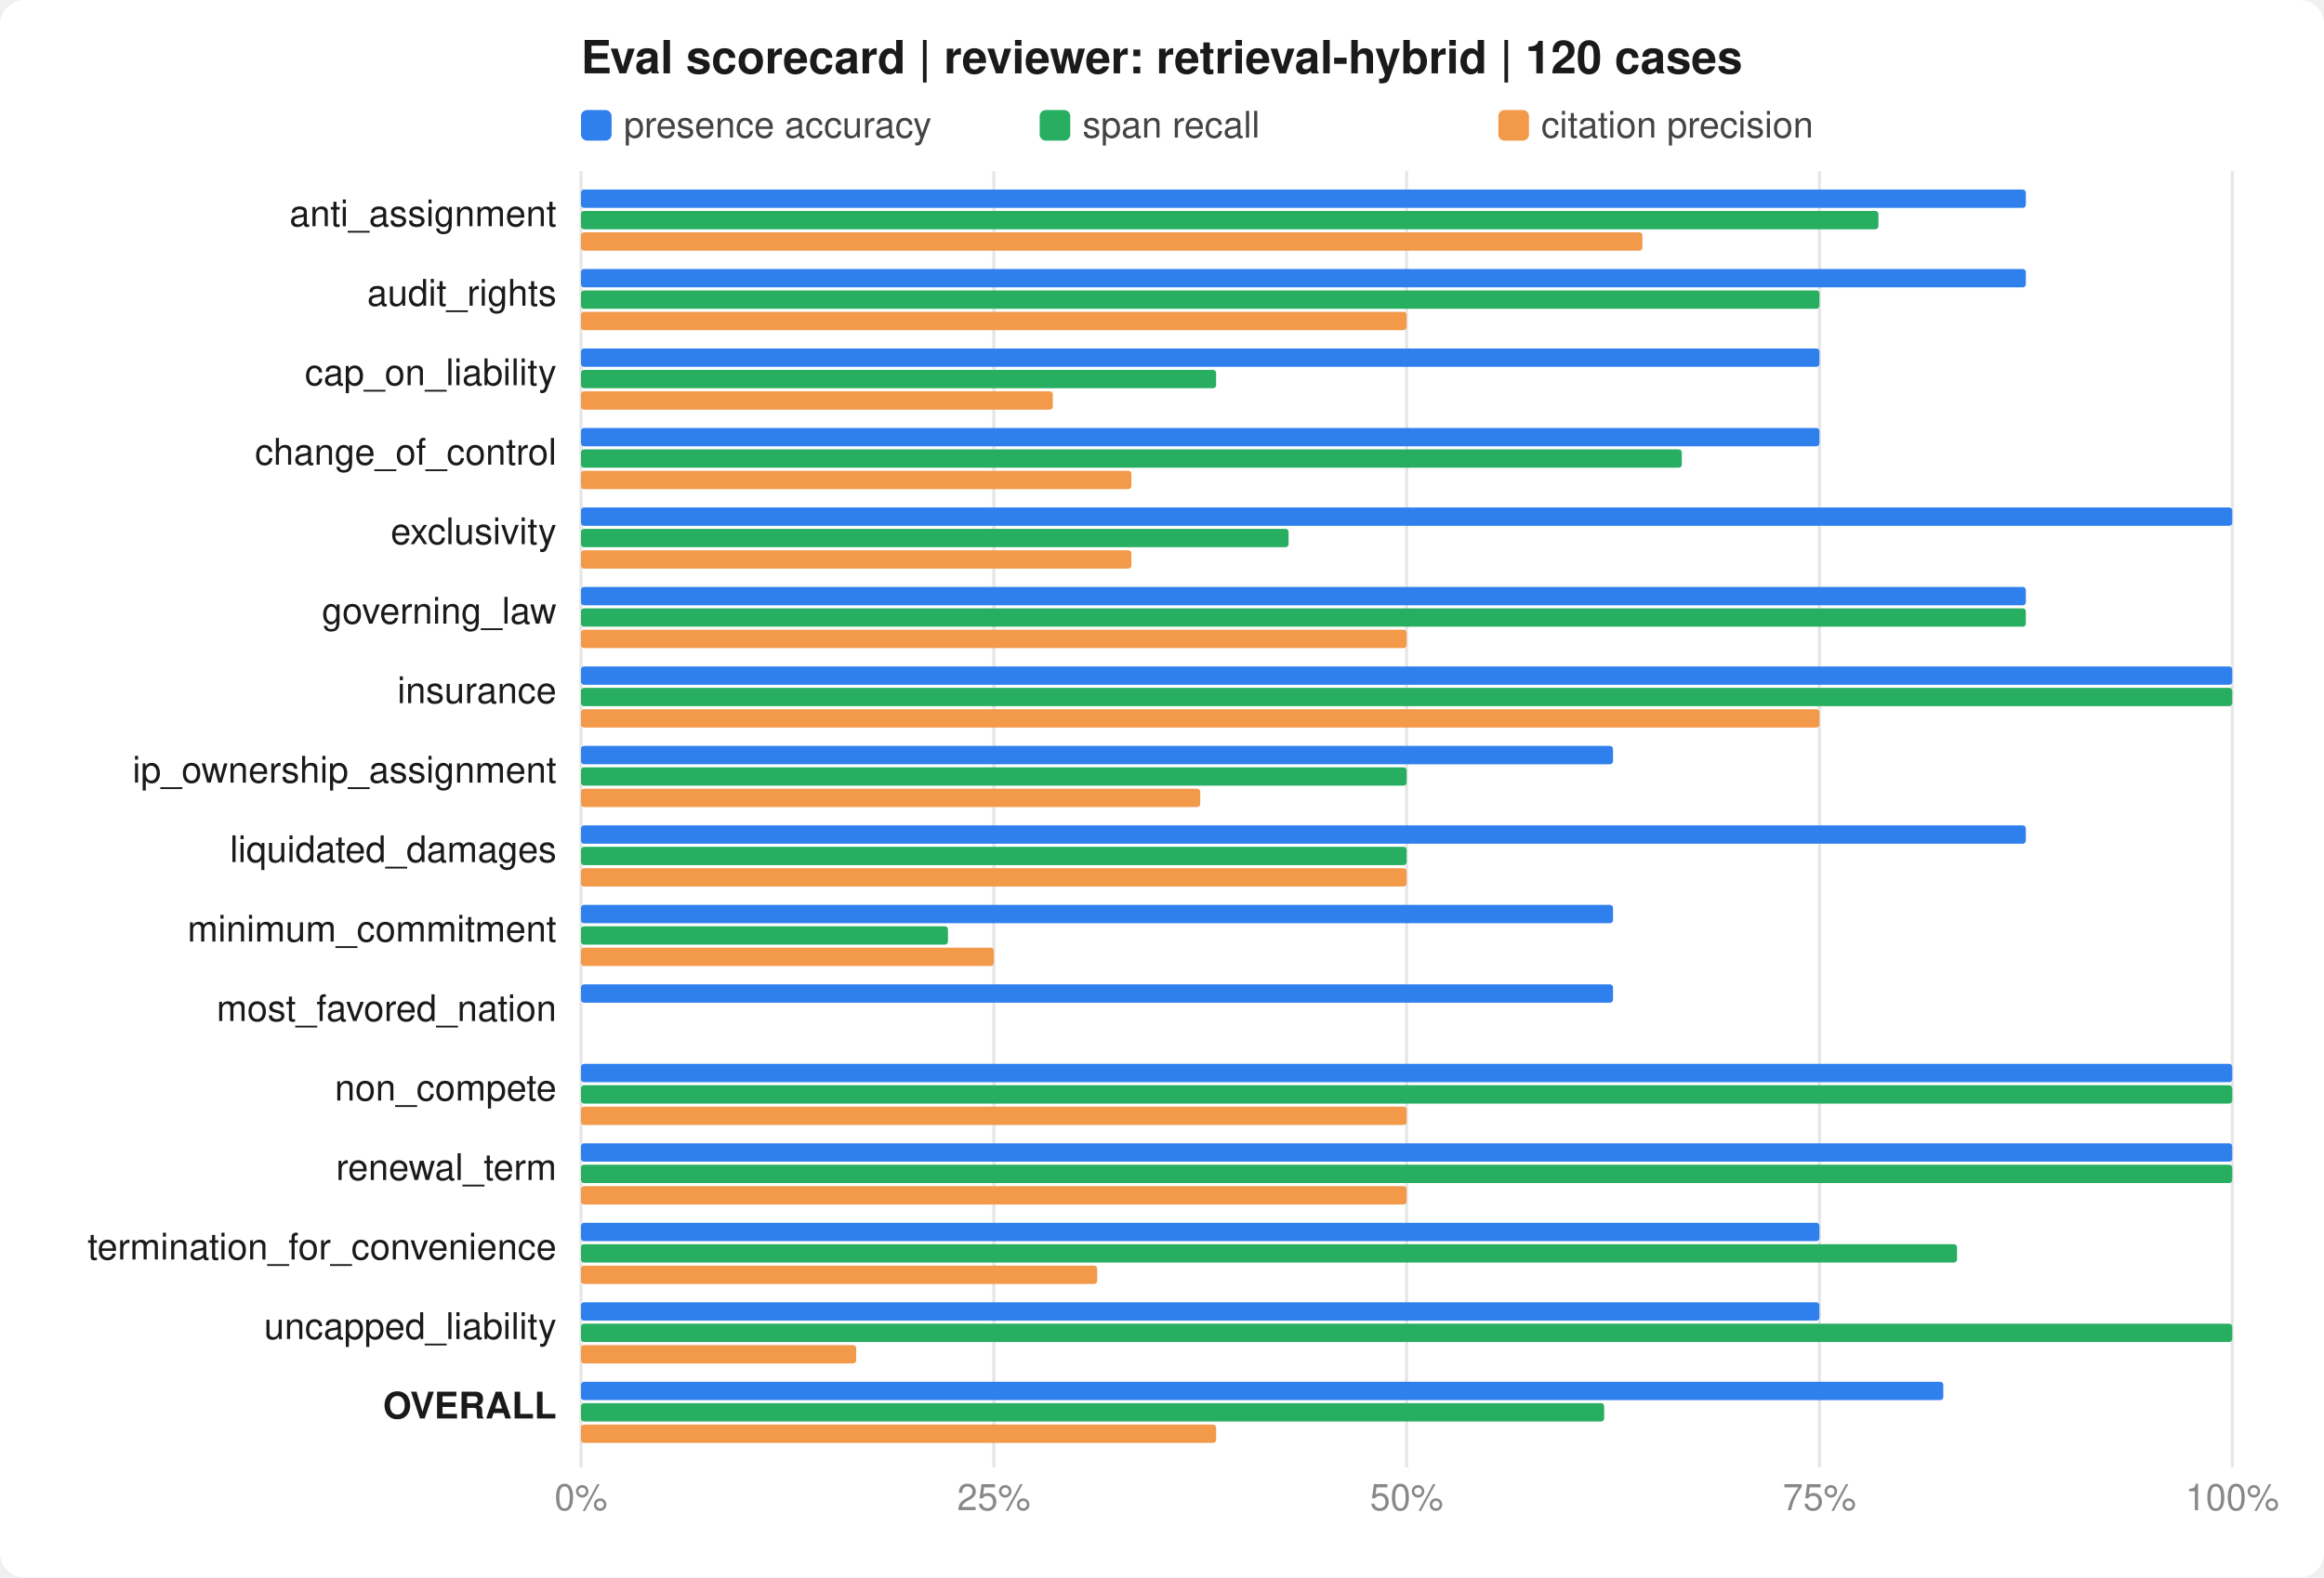
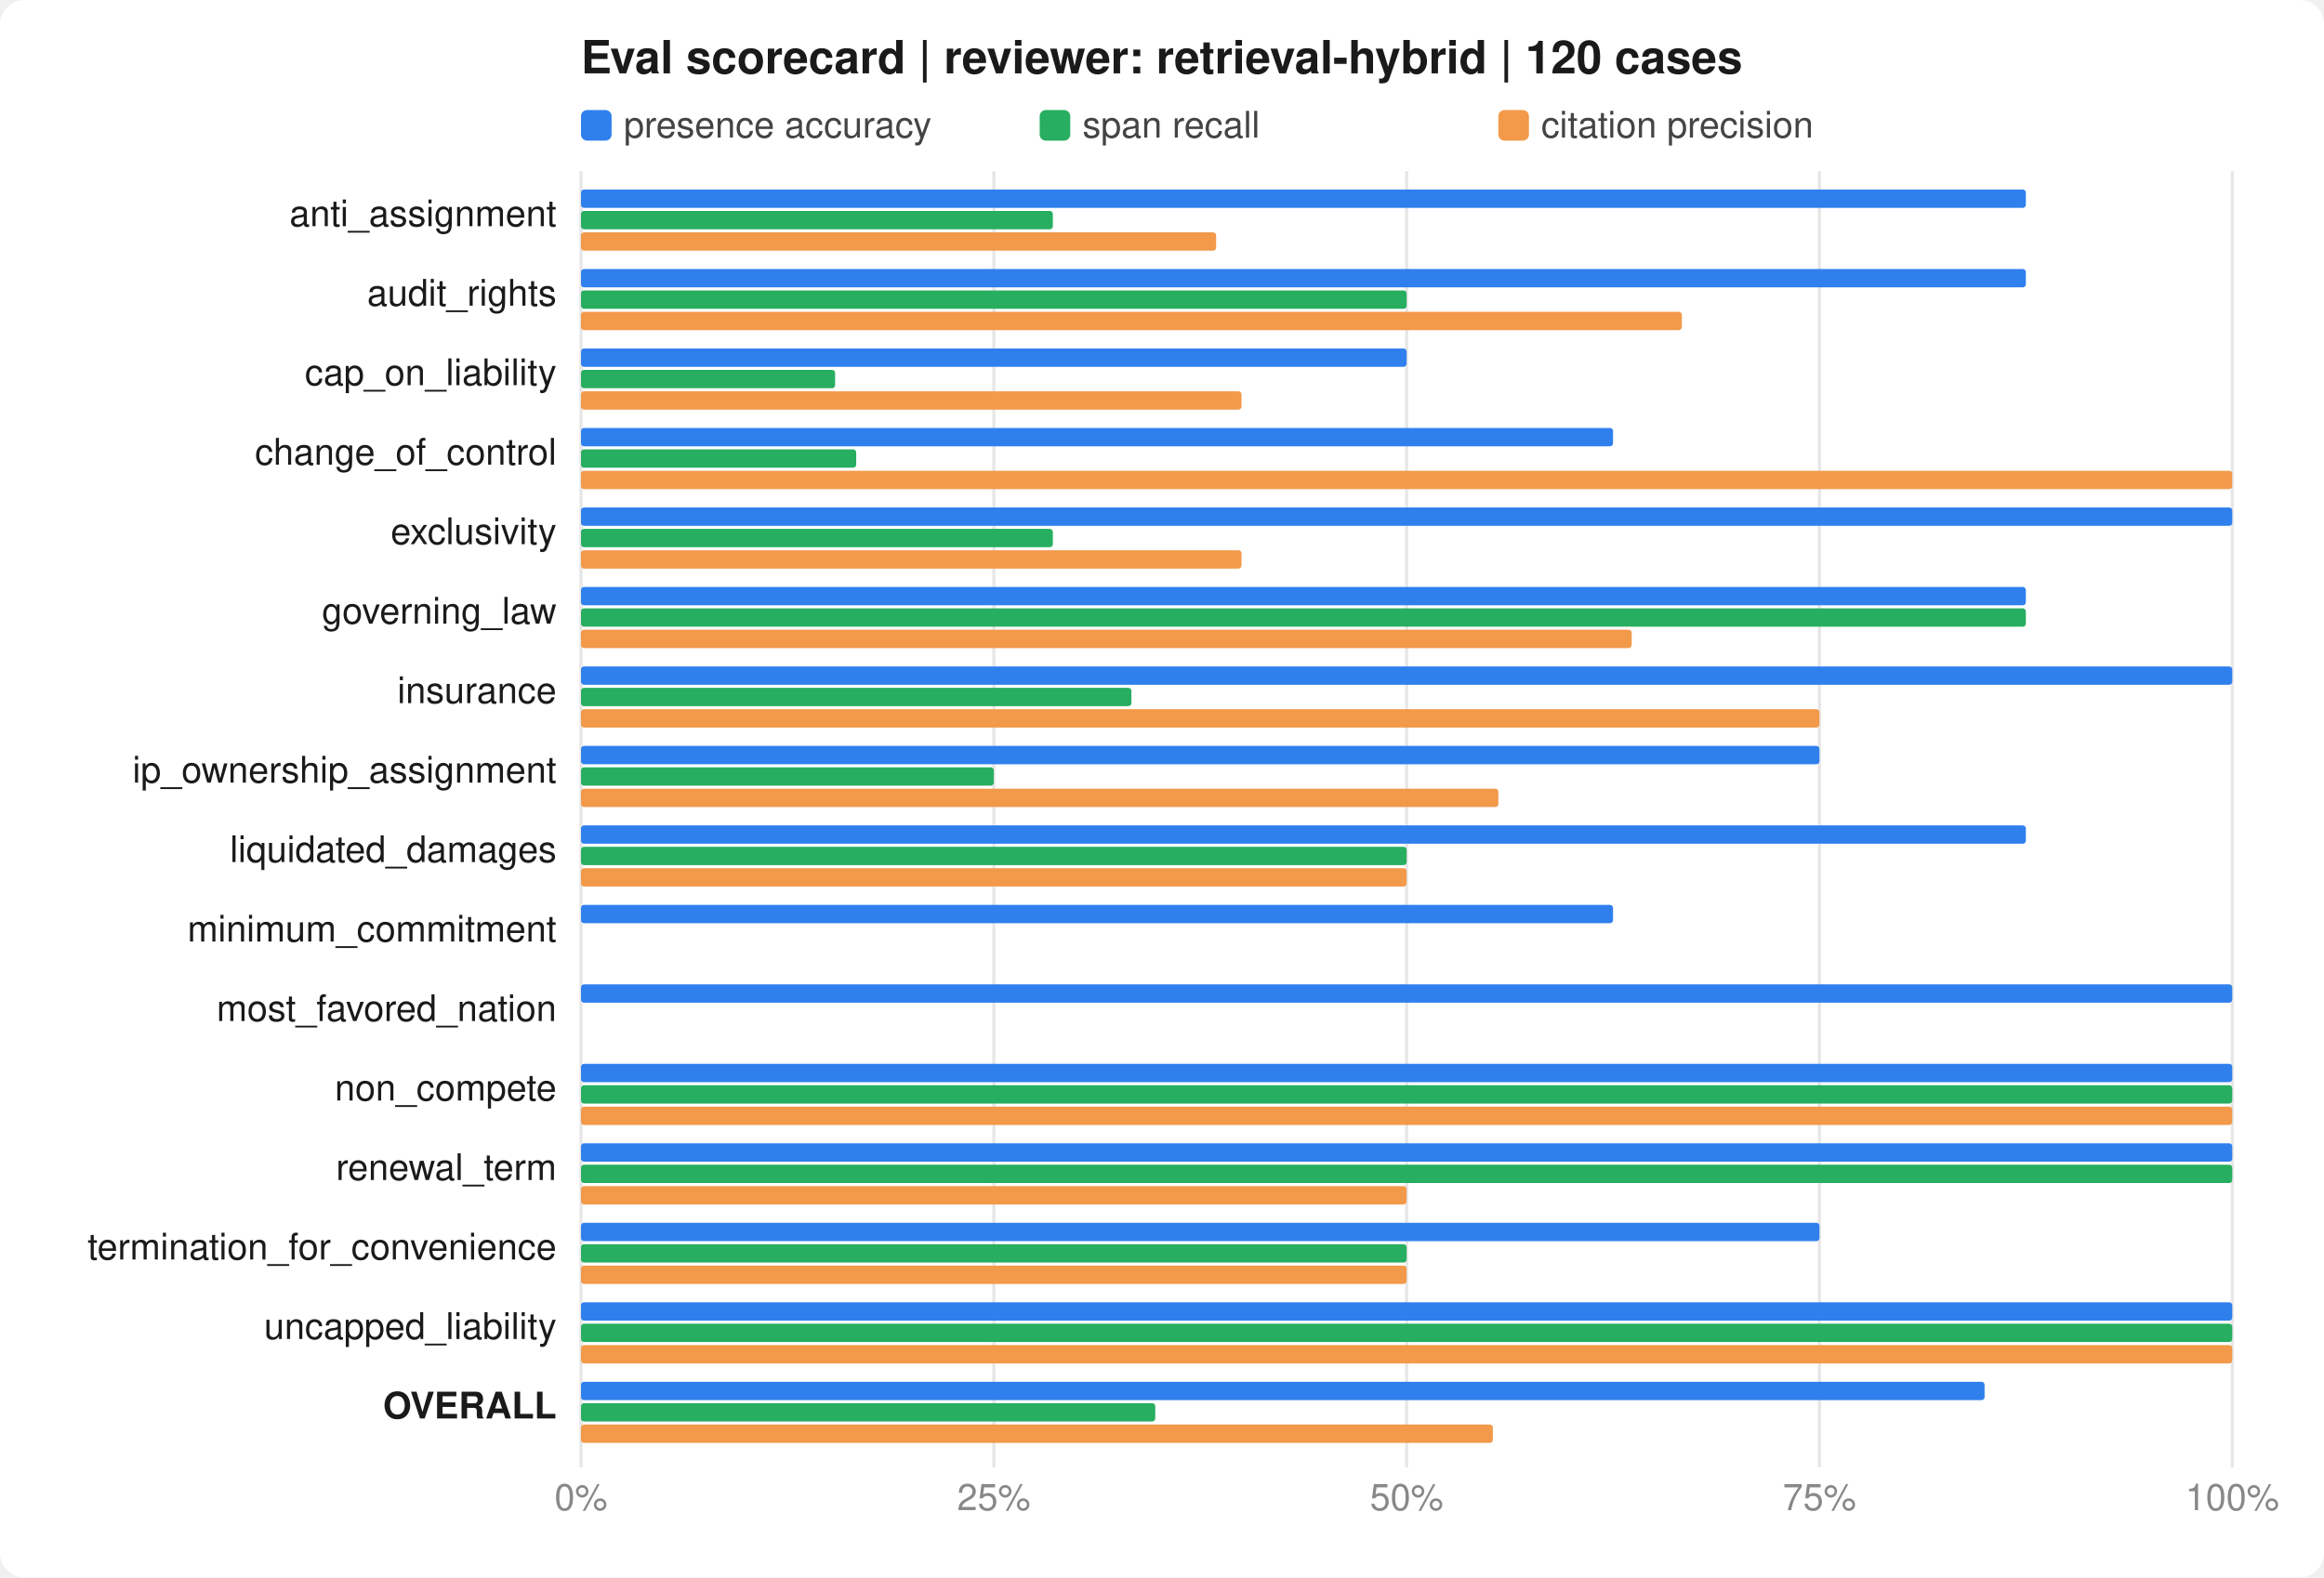
<svg xmlns="http://www.w3.org/2000/svg" width="760" height="516" viewBox="0 0 760 516" font-family="Segoe UI, Helvetica, Arial, sans-serif" font-size="12">
  <rect width="760" height="516" fill="#ffffff" rx="8" />
  <text x="190" y="24" font-size="15" font-weight="600" fill="#1a1a1a">Eval scorecard | reviewer: retrieval-hybrid | 120 cases</text>
  <rect x="190" y="36" width="10" height="10" fill="#2f80ed" rx="2" />
  <text x="204" y="45" fill="#444">presence accuracy</text>
  <rect x="340" y="36" width="10" height="10" fill="#27ae60" rx="2" />
  <text x="354" y="45" fill="#444">span recall</text>
  <rect x="490" y="36" width="10" height="10" fill="#f2994a" rx="2" />
  <text x="504" y="45" fill="#444">citation precision</text>
  <line x1="190.0" y1="56" x2="190.0" y2="480" stroke="#e6e6e6" />
  <text x="190.0" y="494" text-anchor="middle" fill="#888">0%</text>
  <line x1="325.0" y1="56" x2="325.0" y2="480" stroke="#e6e6e6" />
  <text x="325.0" y="494" text-anchor="middle" fill="#888">25%</text>
  <line x1="460.0" y1="56" x2="460.0" y2="480" stroke="#e6e6e6" />
  <text x="460.0" y="494" text-anchor="middle" fill="#888">50%</text>
  <line x1="595.0" y1="56" x2="595.0" y2="480" stroke="#e6e6e6" />
  <text x="595.0" y="494" text-anchor="middle" fill="#888">75%</text>
  <line x1="730.0" y1="56" x2="730.0" y2="480" stroke="#e6e6e6" />
  <text x="730.0" y="494" text-anchor="middle" fill="#888">100%</text>
  <text x="182" y="74" text-anchor="end" fill="#1a1a1a">anti_assignment</text>
  <rect x="190" y="62" width="472.5" height="6" fill="#2f80ed" rx="1" />
-   <rect x="190" y="69" width="424.3" height="6" fill="#27ae60" rx="1" />
-   <rect x="190" y="76" width="347.1" height="6" fill="#f2994a" rx="1" />
+   <rect x="190" y="69" width="154.3" height="6" fill="#27ae60" rx="1" />
+   <rect x="190" y="76" width="207.7" height="6" fill="#f2994a" rx="1" />
  <text x="182" y="100" text-anchor="end" fill="#1a1a1a">audit_rights</text>
  <rect x="190" y="88" width="472.5" height="6" fill="#2f80ed" rx="1" />
-   <rect x="190" y="95" width="405.0" height="6" fill="#27ae60" rx="1" />
-   <rect x="190" y="102" width="270.0" height="6" fill="#f2994a" rx="1" />
+   <rect x="190" y="95" width="270.0" height="6" fill="#27ae60" rx="1" />
+   <rect x="190" y="102" width="360.0" height="6" fill="#f2994a" rx="1" />
  <text x="182" y="126" text-anchor="end" fill="#1a1a1a">cap_on_liability</text>
-   <rect x="190" y="114" width="405.0" height="6" fill="#2f80ed" rx="1" />
-   <rect x="190" y="121" width="207.7" height="6" fill="#27ae60" rx="1" />
-   <rect x="190" y="128" width="154.3" height="6" fill="#f2994a" rx="1" />
+   <rect x="190" y="114" width="270.0" height="6" fill="#2f80ed" rx="1" />
+   <rect x="190" y="121" width="83.1" height="6" fill="#27ae60" rx="1" />
+   <rect x="190" y="128" width="216.0" height="6" fill="#f2994a" rx="1" />
  <text x="182" y="152" text-anchor="end" fill="#1a1a1a">change_of_control</text>
-   <rect x="190" y="140" width="405.0" height="6" fill="#2f80ed" rx="1" />
-   <rect x="190" y="147" width="360.0" height="6" fill="#27ae60" rx="1" />
-   <rect x="190" y="154" width="180.0" height="6" fill="#f2994a" rx="1" />
+   <rect x="190" y="140" width="337.5" height="6" fill="#2f80ed" rx="1" />
+   <rect x="190" y="147" width="90.0" height="6" fill="#27ae60" rx="1" />
+   <rect x="190" y="154" width="540.0" height="6" fill="#f2994a" rx="1" />
  <text x="182" y="178" text-anchor="end" fill="#1a1a1a">exclusivity</text>
  <rect x="190" y="166" width="540.0" height="6" fill="#2f80ed" rx="1" />
-   <rect x="190" y="173" width="231.4" height="6" fill="#27ae60" rx="1" />
-   <rect x="190" y="180" width="180.0" height="6" fill="#f2994a" rx="1" />
+   <rect x="190" y="173" width="154.3" height="6" fill="#27ae60" rx="1" />
+   <rect x="190" y="180" width="216.0" height="6" fill="#f2994a" rx="1" />
  <text x="182" y="204" text-anchor="end" fill="#1a1a1a">governing_law</text>
  <rect x="190" y="192" width="472.5" height="6" fill="#2f80ed" rx="1" />
  <rect x="190" y="199" width="472.5" height="6" fill="#27ae60" rx="1" />
-   <rect x="190" y="206" width="270.0" height="6" fill="#f2994a" rx="1" />
+   <rect x="190" y="206" width="343.6" height="6" fill="#f2994a" rx="1" />
  <text x="182" y="230" text-anchor="end" fill="#1a1a1a">insurance</text>
  <rect x="190" y="218" width="540.0" height="6" fill="#2f80ed" rx="1" />
-   <rect x="190" y="225" width="540.0" height="6" fill="#27ae60" rx="1" />
+   <rect x="190" y="225" width="180.0" height="6" fill="#27ae60" rx="1" />
  <rect x="190" y="232" width="405.0" height="6" fill="#f2994a" rx="1" />
  <text x="182" y="256" text-anchor="end" fill="#1a1a1a">ip_ownership_assignment</text>
-   <rect x="190" y="244" width="337.5" height="6" fill="#2f80ed" rx="1" />
-   <rect x="190" y="251" width="270.0" height="6" fill="#27ae60" rx="1" />
-   <rect x="190" y="258" width="202.5" height="6" fill="#f2994a" rx="1" />
+   <rect x="190" y="244" width="405.0" height="6" fill="#2f80ed" rx="1" />
+   <rect x="190" y="251" width="135.0" height="6" fill="#27ae60" rx="1" />
+   <rect x="190" y="258" width="300.0" height="6" fill="#f2994a" rx="1" />
  <text x="182" y="282" text-anchor="end" fill="#1a1a1a">liquidated_damages</text>
  <rect x="190" y="270" width="472.5" height="6" fill="#2f80ed" rx="1" />
  <rect x="190" y="277" width="270.0" height="6" fill="#27ae60" rx="1" />
  <rect x="190" y="284" width="270.0" height="6" fill="#f2994a" rx="1" />
  <text x="182" y="308" text-anchor="end" fill="#1a1a1a">minimum_commitment</text>
  <rect x="190" y="296" width="337.5" height="6" fill="#2f80ed" rx="1" />
-   <rect x="190" y="303" width="120.0" height="6" fill="#27ae60" rx="1" />
-   <rect x="190" y="310" width="135.0" height="6" fill="#f2994a" rx="1" />
+   <rect x="190" y="303" width="0.0" height="6" fill="#27ae60" rx="1" />
+   <rect x="190" y="310" width="0.0" height="6" fill="#f2994a" rx="1" />
  <text x="182" y="334" text-anchor="end" fill="#1a1a1a">most_favored_nation</text>
-   <rect x="190" y="322" width="337.5" height="6" fill="#2f80ed" rx="1" />
+   <rect x="190" y="322" width="540.0" height="6" fill="#2f80ed" rx="1" />
  <rect x="190" y="329" width="0.0" height="6" fill="#27ae60" rx="1" />
  <rect x="190" y="336" width="0.0" height="6" fill="#f2994a" rx="1" />
  <text x="182" y="360" text-anchor="end" fill="#1a1a1a">non_compete</text>
  <rect x="190" y="348" width="540.0" height="6" fill="#2f80ed" rx="1" />
  <rect x="190" y="355" width="540.0" height="6" fill="#27ae60" rx="1" />
-   <rect x="190" y="362" width="270.0" height="6" fill="#f2994a" rx="1" />
+   <rect x="190" y="362" width="540.0" height="6" fill="#f2994a" rx="1" />
  <text x="182" y="386" text-anchor="end" fill="#1a1a1a">renewal_term</text>
  <rect x="190" y="374" width="540.0" height="6" fill="#2f80ed" rx="1" />
  <rect x="190" y="381" width="540.0" height="6" fill="#27ae60" rx="1" />
  <rect x="190" y="388" width="270.0" height="6" fill="#f2994a" rx="1" />
  <text x="182" y="412" text-anchor="end" fill="#1a1a1a">termination_for_convenience</text>
  <rect x="190" y="400" width="405.0" height="6" fill="#2f80ed" rx="1" />
-   <rect x="190" y="407" width="450.0" height="6" fill="#27ae60" rx="1" />
-   <rect x="190" y="414" width="168.8" height="6" fill="#f2994a" rx="1" />
+   <rect x="190" y="407" width="270.0" height="6" fill="#27ae60" rx="1" />
+   <rect x="190" y="414" width="270.0" height="6" fill="#f2994a" rx="1" />
  <text x="182" y="438" text-anchor="end" fill="#1a1a1a">uncapped_liability</text>
-   <rect x="190" y="426" width="405.0" height="6" fill="#2f80ed" rx="1" />
+   <rect x="190" y="426" width="540.0" height="6" fill="#2f80ed" rx="1" />
  <rect x="190" y="433" width="540.0" height="6" fill="#27ae60" rx="1" />
-   <rect x="190" y="440" width="90.0" height="6" fill="#f2994a" rx="1" />
+   <rect x="190" y="440" width="540.0" height="6" fill="#f2994a" rx="1" />
  <text x="182" y="464" text-anchor="end" fill="#1a1a1a" font-weight="600">OVERALL</text>
-   <rect x="190" y="452" width="445.5" height="6" fill="#2f80ed" rx="1" />
-   <rect x="190" y="459" width="334.6" height="6" fill="#27ae60" rx="1" />
-   <rect x="190" y="466" width="207.7" height="6" fill="#f2994a" rx="1" />
+   <rect x="190" y="452" width="459.0" height="6" fill="#2f80ed" rx="1" />
+   <rect x="190" y="459" width="187.8" height="6" fill="#27ae60" rx="1" />
+   <rect x="190" y="466" width="298.2" height="6" fill="#f2994a" rx="1" />
</svg>
